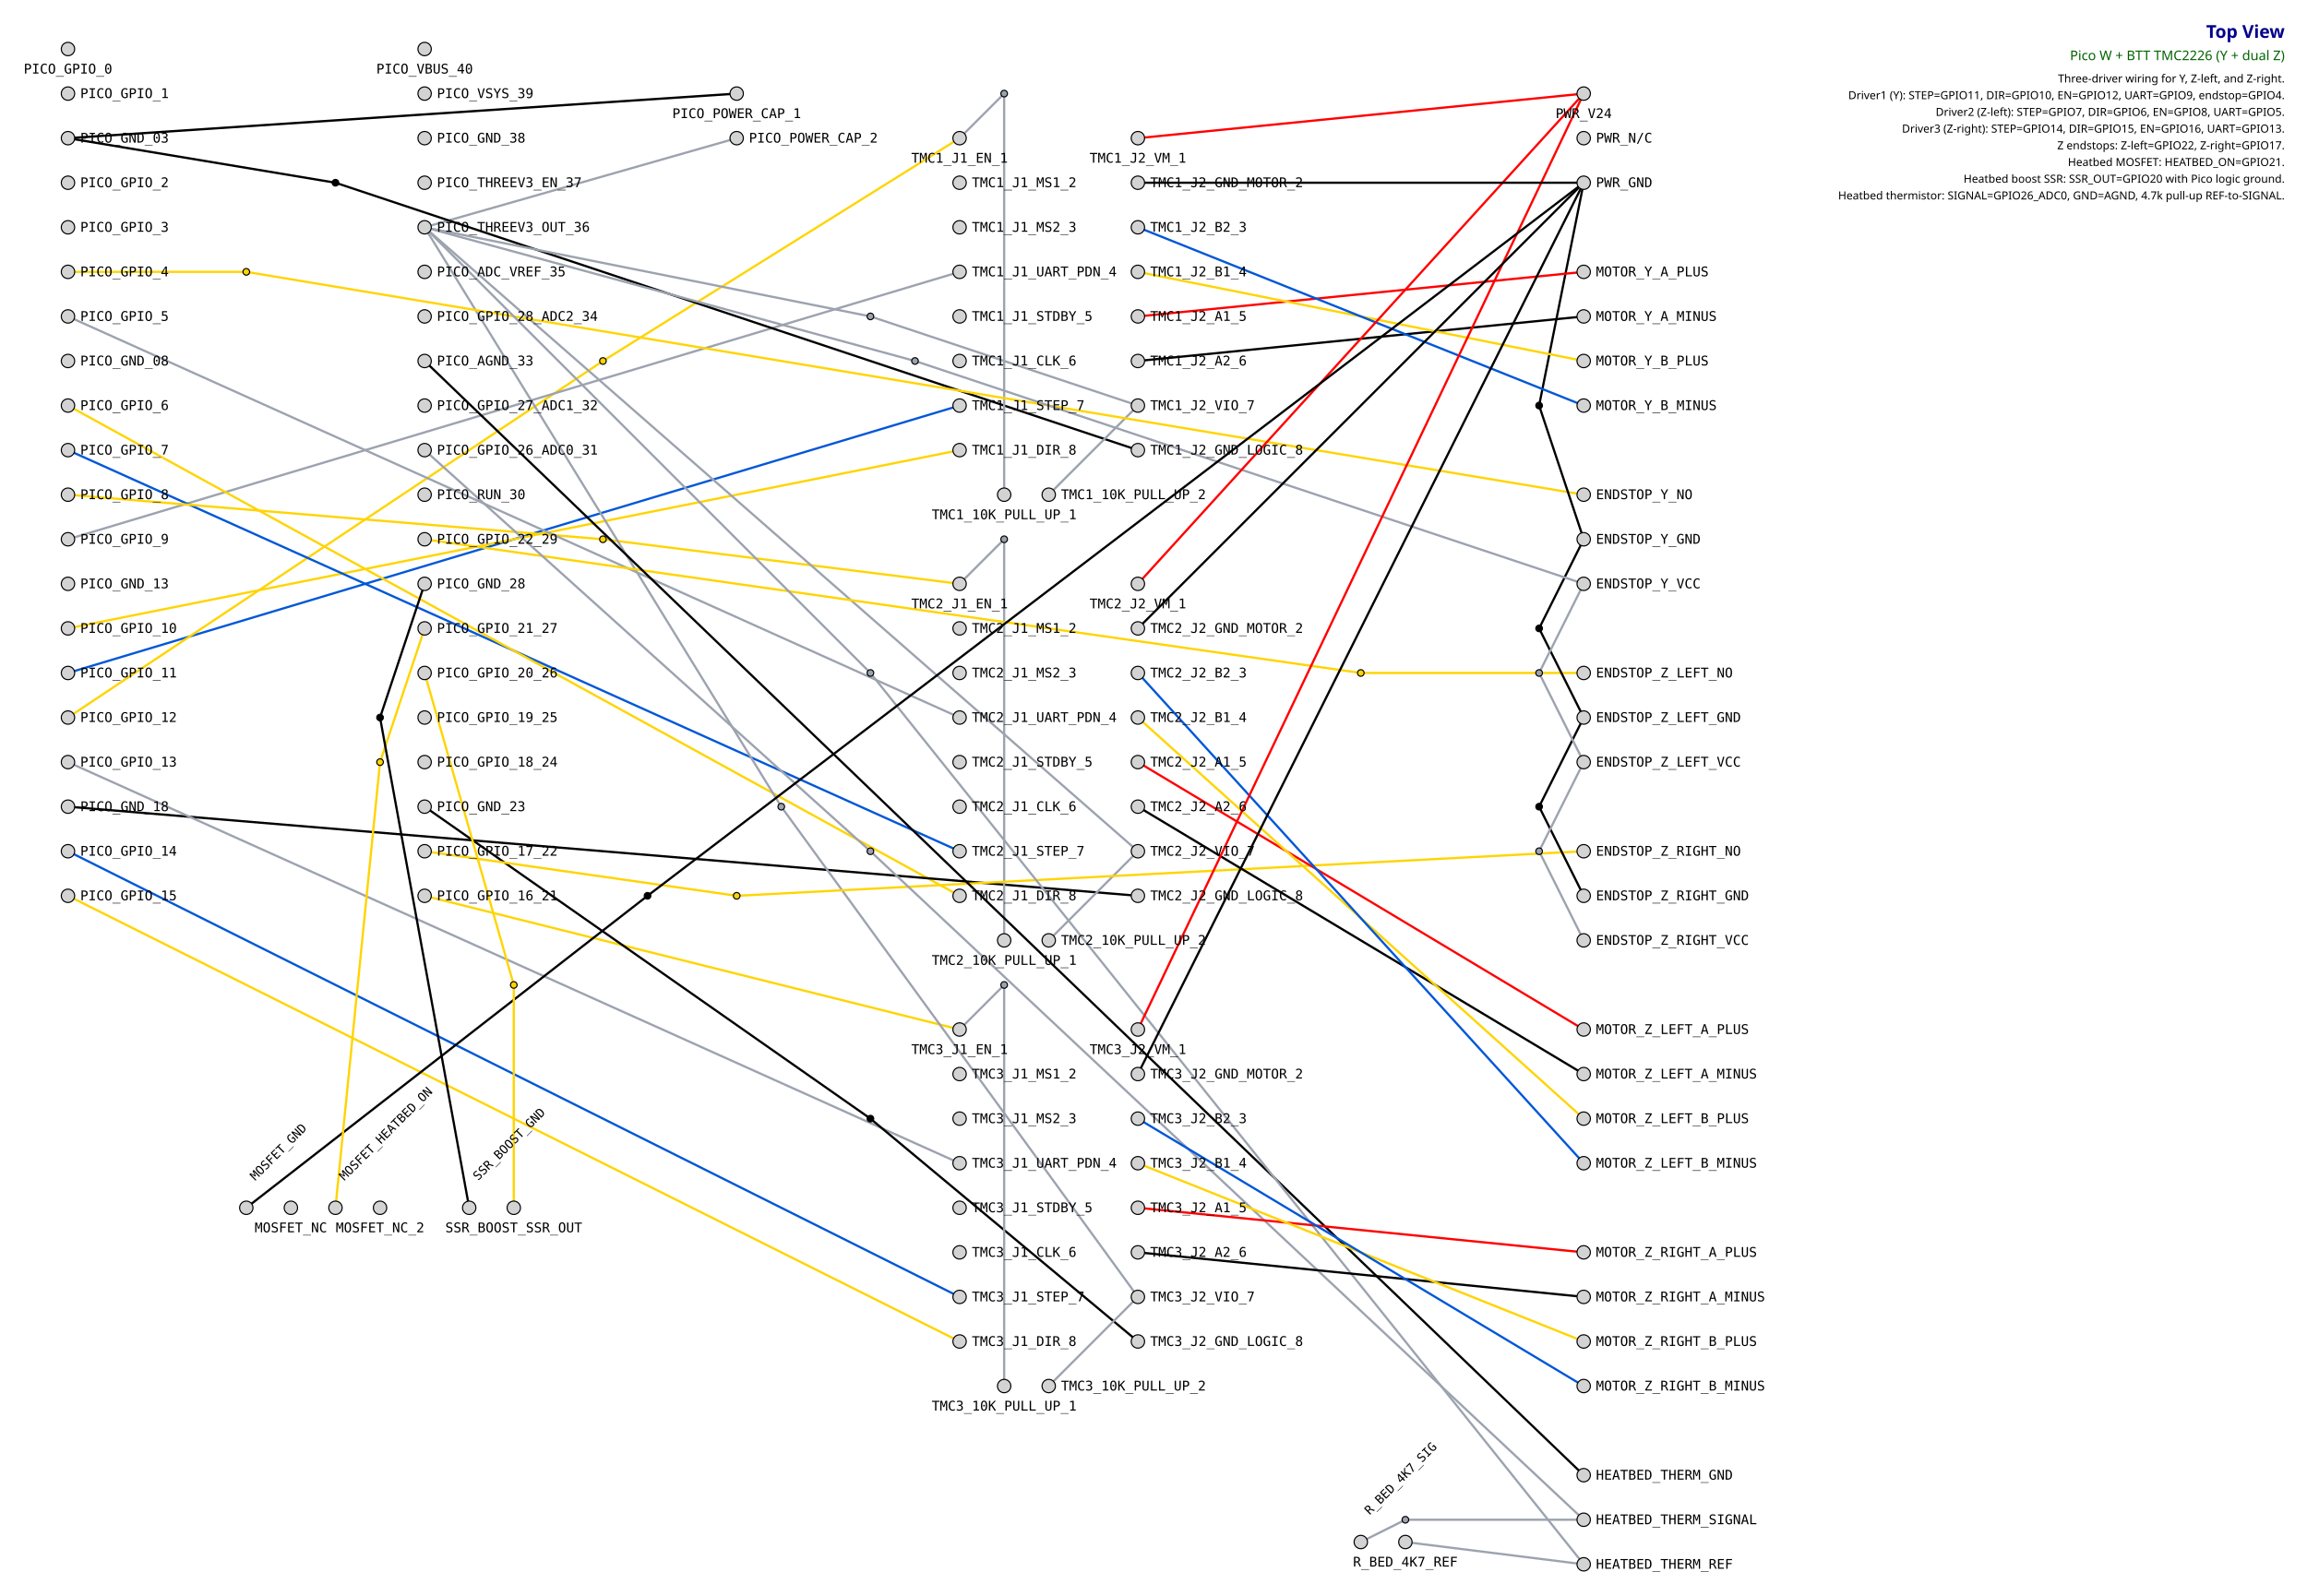
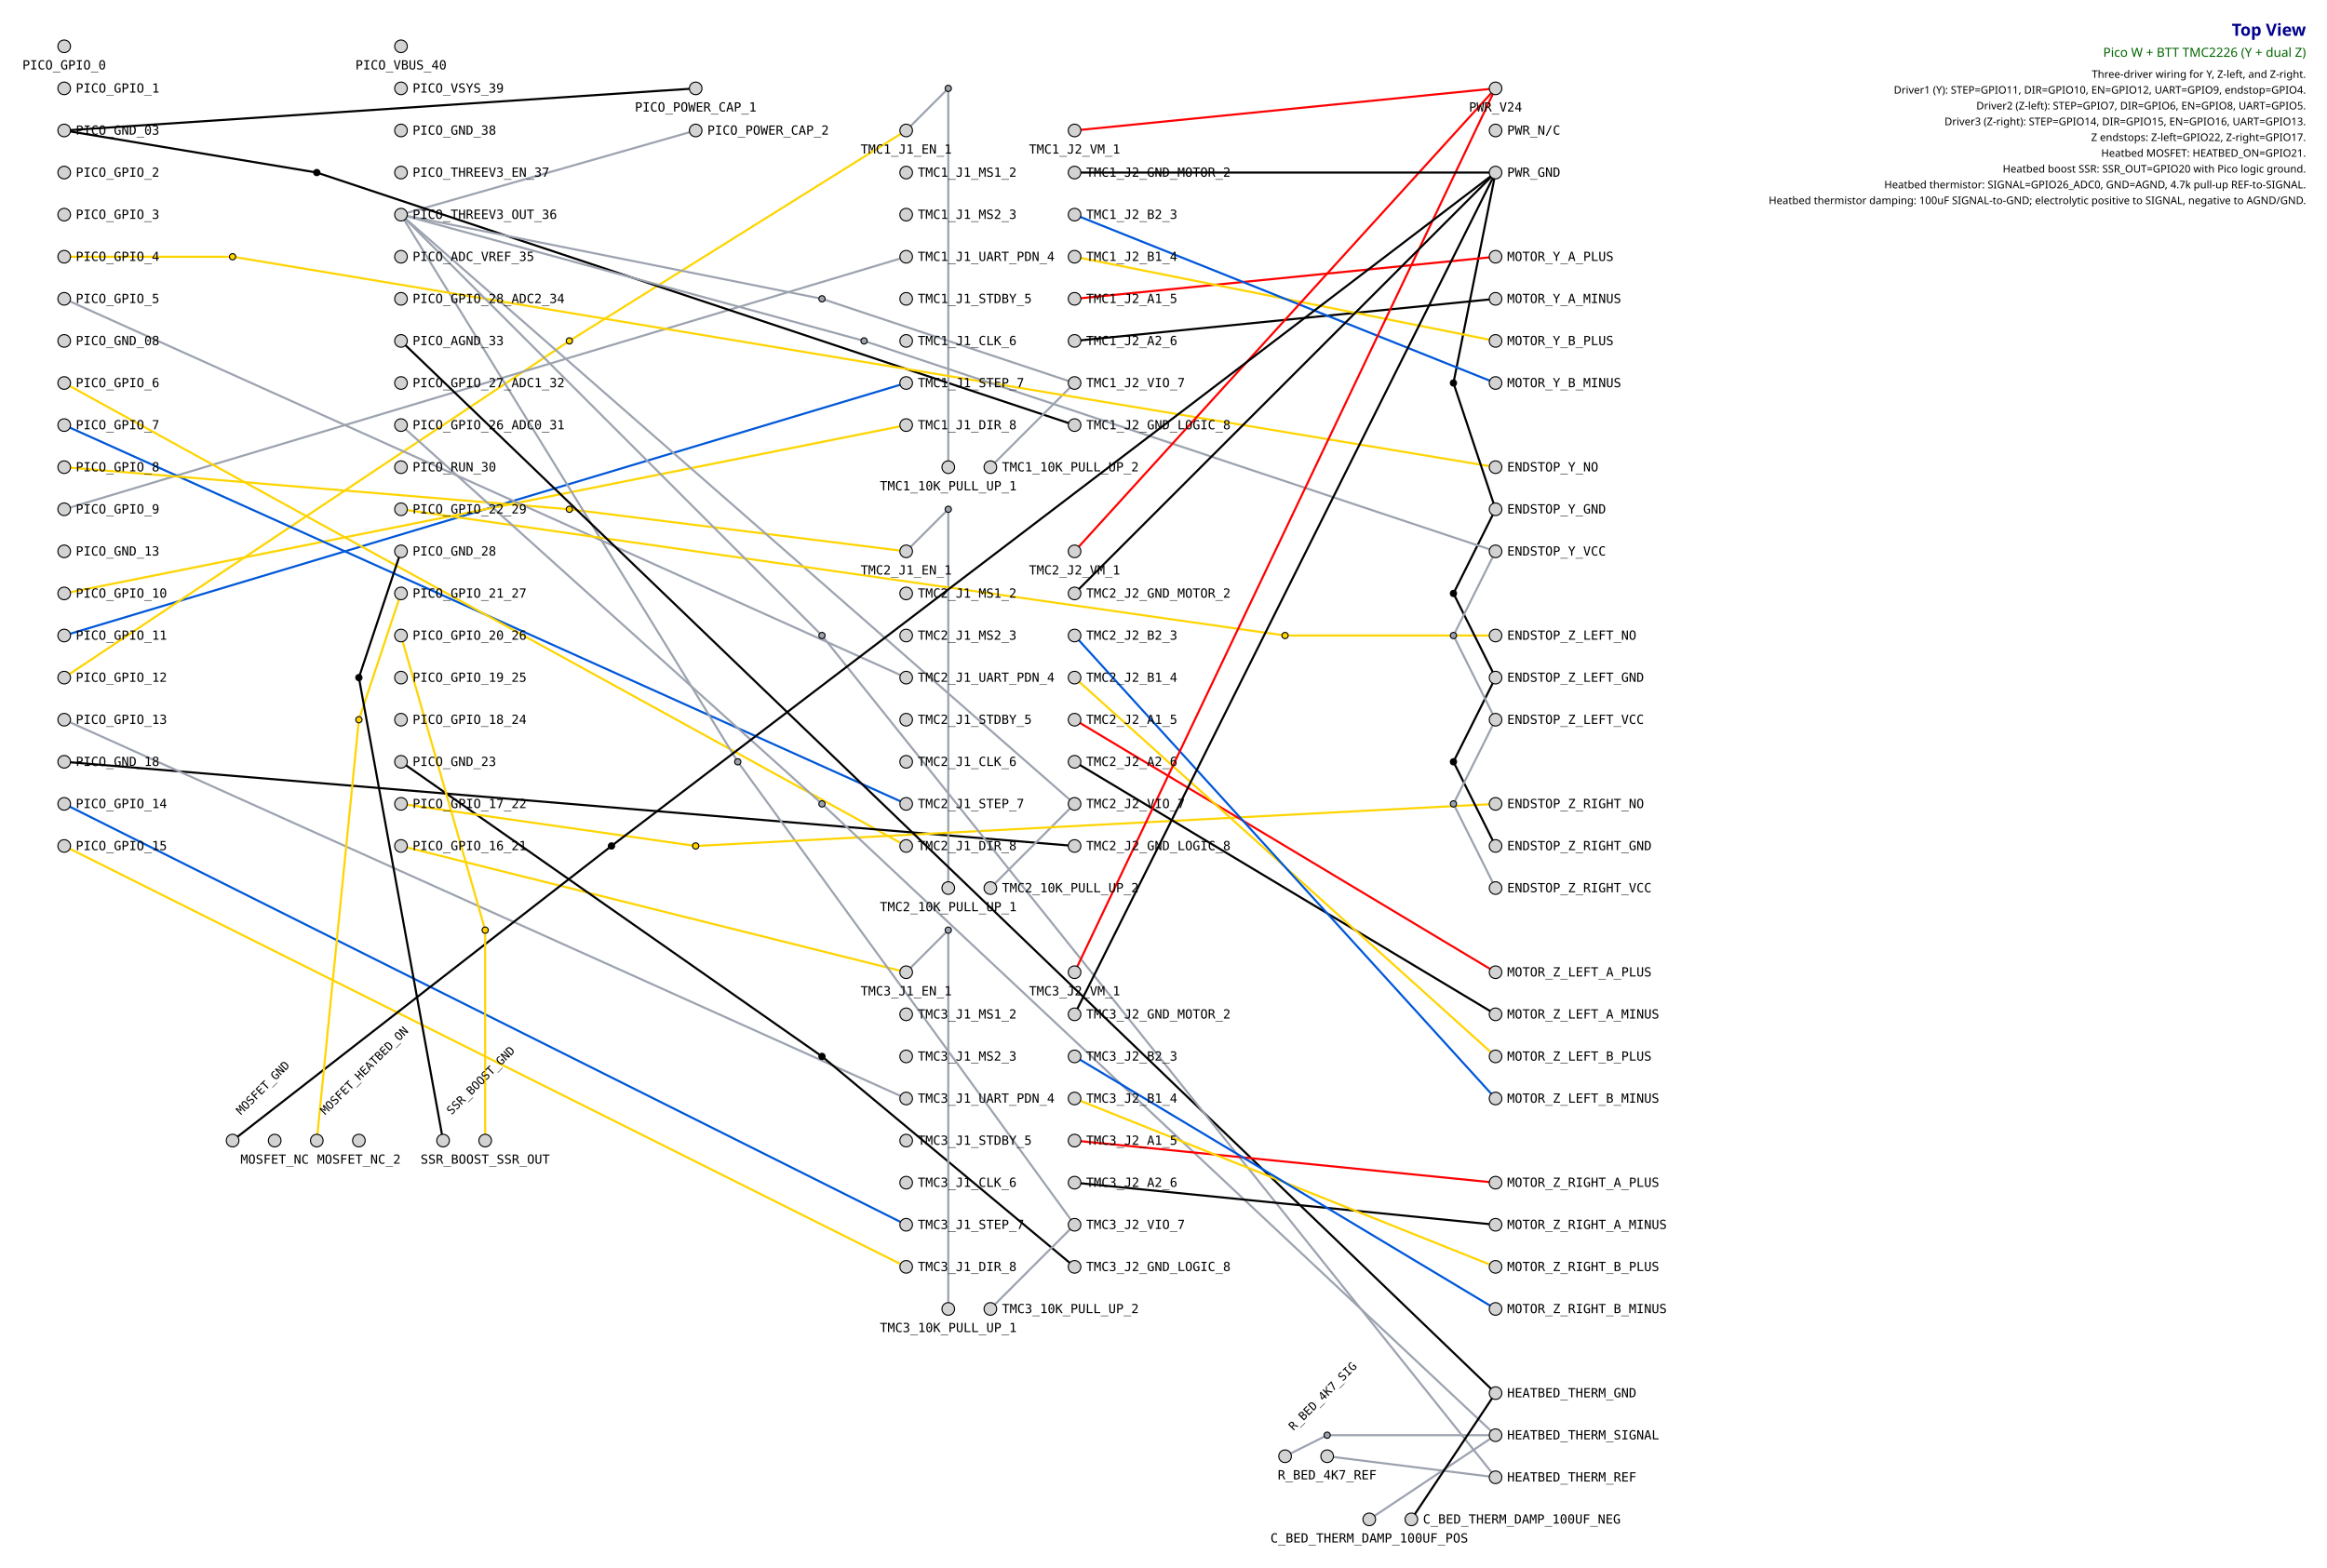
- <svg xmlns="http://www.w3.org/2000/svg" viewBox="-1 -4 2070 1432" width="100%" height="100%">
+ <svg xmlns="http://www.w3.org/2000/svg" viewBox="-1 -4 2211 1490" width="100%" height="100%">
  <line x1="60" y1="120" x2="660" y2="80" stroke="#000000" stroke-width="2" />
  <line x1="660" y1="120" x2="380" y2="200" stroke="#9ca3af" stroke-width="2" />
  <line x1="60" y1="600" x2="860" y2="360" stroke="#0057d8" stroke-width="2" />
  <line x1="60" y1="560" x2="860" y2="400" stroke="#ffd400" stroke-width="2" />
  <line x1="60" y1="640" x2="540" y2="320" stroke="#ffd400" stroke-width="2" />
  <line x1="540" y1="320" x2="860" y2="120" stroke="#ffd400" stroke-width="2" />
  <circle cx="540" cy="320" r="3" fill="#ffd400" stroke="black" stroke-width="1" />
  <line x1="60" y1="480" x2="860" y2="240" stroke="#9ca3af" stroke-width="2" />
  <line x1="60" y1="120" x2="300" y2="160" stroke="#000000" stroke-width="2" />
  <line x1="300" y1="160" x2="1020" y2="400" stroke="#000000" stroke-width="2" />
  <circle cx="300" cy="160" r="3" fill="#000000" stroke="black" stroke-width="1" />
  <line x1="380" y1="200" x2="780" y2="280" stroke="#9ca3af" stroke-width="2" />
  <line x1="780" y1="280" x2="1020" y2="360" stroke="#9ca3af" stroke-width="2" />
  <circle cx="780" cy="280" r="3" fill="#9ca3af" stroke="black" stroke-width="1" />
  <line x1="1020" y1="360" x2="940" y2="440" stroke="#9ca3af" stroke-width="2" />
  <line x1="900" y1="440" x2="900" y2="80" stroke="#9ca3af" stroke-width="2" />
  <line x1="900" y1="80" x2="860" y2="120" stroke="#9ca3af" stroke-width="2" />
  <circle cx="900" cy="80" r="3" fill="#9ca3af" stroke="black" stroke-width="1" />
  <line x1="60" y1="400" x2="860" y2="760" stroke="#0057d8" stroke-width="2" />
  <line x1="60" y1="360" x2="860" y2="800" stroke="#ffd400" stroke-width="2" />
  <line x1="60" y1="440" x2="540" y2="480" stroke="#ffd400" stroke-width="2" />
  <line x1="540" y1="480" x2="860" y2="520" stroke="#ffd400" stroke-width="2" />
  <circle cx="540" cy="480" r="3" fill="#ffd400" stroke="black" stroke-width="1" />
  <line x1="60" y1="280" x2="860" y2="640" stroke="#9ca3af" stroke-width="2" />
  <line x1="60" y1="720" x2="1020" y2="800" stroke="#000000" stroke-width="2" />
  <line x1="380" y1="200" x2="1020" y2="760" stroke="#9ca3af" stroke-width="2" />
  <line x1="1020" y1="760" x2="940" y2="840" stroke="#9ca3af" stroke-width="2" />
  <line x1="900" y1="840" x2="900" y2="480" stroke="#9ca3af" stroke-width="2" />
  <line x1="900" y1="480" x2="860" y2="520" stroke="#9ca3af" stroke-width="2" />
  <circle cx="900" cy="480" r="3" fill="#9ca3af" stroke="black" stroke-width="1" />
  <line x1="60" y1="760" x2="860" y2="1160" stroke="#0057d8" stroke-width="2" />
  <line x1="60" y1="800" x2="860" y2="1200" stroke="#ffd400" stroke-width="2" />
  <line x1="380" y1="800" x2="860" y2="920" stroke="#ffd400" stroke-width="2" />
  <line x1="60" y1="680" x2="860" y2="1040" stroke="#9ca3af" stroke-width="2" />
  <line x1="380" y1="720" x2="780" y2="1000" stroke="#000000" stroke-width="2" />
  <line x1="780" y1="1000" x2="1020" y2="1200" stroke="#000000" stroke-width="2" />
  <circle cx="780" cy="1000" r="3" fill="#000000" stroke="black" stroke-width="1" />
  <line x1="380" y1="200" x2="700" y2="720" stroke="#9ca3af" stroke-width="2" />
  <line x1="700" y1="720" x2="1020" y2="1160" stroke="#9ca3af" stroke-width="2" />
  <circle cx="700" cy="720" r="3" fill="#9ca3af" stroke="black" stroke-width="1" />
  <line x1="1020" y1="1160" x2="940" y2="1240" stroke="#9ca3af" stroke-width="2" />
  <line x1="900" y1="1240" x2="900" y2="880" stroke="#9ca3af" stroke-width="2" />
  <line x1="900" y1="880" x2="860" y2="920" stroke="#9ca3af" stroke-width="2" />
  <circle cx="900" cy="880" r="3" fill="#9ca3af" stroke="black" stroke-width="1" />
  <line x1="60" y1="240" x2="220" y2="240" stroke="#ffd400" stroke-width="2" />
  <line x1="220" y1="240" x2="1420" y2="440" stroke="#ffd400" stroke-width="2" />
  <circle cx="220" cy="240" r="3" fill="#ffd400" stroke="black" stroke-width="1" />
  <line x1="380" y1="480" x2="1220" y2="600" stroke="#ffd400" stroke-width="2" />
  <line x1="1220" y1="600" x2="1420" y2="600" stroke="#ffd400" stroke-width="2" />
  <circle cx="1220" cy="600" r="3" fill="#ffd400" stroke="black" stroke-width="1" />
  <line x1="380" y1="760" x2="660" y2="800" stroke="#ffd400" stroke-width="2" />
  <line x1="660" y1="800" x2="1420" y2="760" stroke="#ffd400" stroke-width="2" />
  <circle cx="660" cy="800" r="3" fill="#ffd400" stroke="black" stroke-width="1" />
  <line x1="1420" y1="160" x2="1380" y2="360" stroke="#000000" stroke-width="2" />
  <line x1="1380" y1="360" x2="1420" y2="480" stroke="#000000" stroke-width="2" />
  <circle cx="1380" cy="360" r="3" fill="#000000" stroke="black" stroke-width="1" />
  <line x1="1420" y1="480" x2="1380" y2="560" stroke="#000000" stroke-width="2" />
  <line x1="1380" y1="560" x2="1420" y2="640" stroke="#000000" stroke-width="2" />
  <circle cx="1380" cy="560" r="3" fill="#000000" stroke="black" stroke-width="1" />
  <line x1="1420" y1="640" x2="1380" y2="720" stroke="#000000" stroke-width="2" />
  <line x1="1380" y1="720" x2="1420" y2="800" stroke="#000000" stroke-width="2" />
  <circle cx="1380" cy="720" r="3" fill="#000000" stroke="black" stroke-width="1" />
  <line x1="1420" y1="520" x2="820" y2="320" stroke="#9ca3af" stroke-width="2" />
  <line x1="820" y1="320" x2="380" y2="200" stroke="#9ca3af" stroke-width="2" />
  <circle cx="820" cy="320" r="3" fill="#9ca3af" stroke="black" stroke-width="1" />
  <line x1="1420" y1="680" x2="1380" y2="600" stroke="#9ca3af" stroke-width="2" />
  <line x1="1380" y1="600" x2="1420" y2="520" stroke="#9ca3af" stroke-width="2" />
  <circle cx="1380" cy="600" r="3" fill="#9ca3af" stroke="black" stroke-width="1" />
  <line x1="1420" y1="840" x2="1380" y2="760" stroke="#9ca3af" stroke-width="2" />
  <line x1="1380" y1="760" x2="1420" y2="680" stroke="#9ca3af" stroke-width="2" />
  <circle cx="1380" cy="760" r="3" fill="#9ca3af" stroke="black" stroke-width="1" />
  <line x1="380" y1="320" x2="1420" y2="1320" stroke="#000000" stroke-width="2" />
  <line x1="380" y1="400" x2="780" y2="760" stroke="#9ca3af" stroke-width="2" />
  <line x1="780" y1="760" x2="1420" y2="1360" stroke="#9ca3af" stroke-width="2" />
  <circle cx="780" cy="760" r="3" fill="#9ca3af" stroke="black" stroke-width="1" />
  <line x1="380" y1="200" x2="780" y2="600" stroke="#9ca3af" stroke-width="2" />
  <line x1="780" y1="600" x2="1420" y2="1400" stroke="#9ca3af" stroke-width="2" />
  <circle cx="780" cy="600" r="3" fill="#9ca3af" stroke="black" stroke-width="1" />
  <line x1="1420" y1="1400" x2="1260" y2="1380" stroke="#9ca3af" stroke-width="2" />
  <line x1="1220" y1="1380" x2="1260" y2="1360" stroke="#9ca3af" stroke-width="2" />
  <line x1="1260" y1="1360" x2="1420" y2="1360" stroke="#9ca3af" stroke-width="2" />
  <circle cx="1260" cy="1360" r="3" fill="#9ca3af" stroke="black" stroke-width="1" />
+   <line x1="1300" y1="1440" x2="1420" y2="1360" stroke="#9ca3af" stroke-width="2" />
+   <line x1="1340" y1="1440" x2="1420" y2="1320" stroke="#000000" stroke-width="2" />
  <line x1="1420" y1="240" x2="1020" y2="280" stroke="#ff0000" stroke-width="2" />
  <line x1="1420" y1="280" x2="1020" y2="320" stroke="#000000" stroke-width="2" />
  <line x1="1420" y1="320" x2="1020" y2="240" stroke="#ffd400" stroke-width="2" />
  <line x1="1420" y1="360" x2="1020" y2="200" stroke="#0057d8" stroke-width="2" />
  <line x1="1420" y1="920" x2="1020" y2="680" stroke="#ff0000" stroke-width="2" />
  <line x1="1420" y1="960" x2="1020" y2="720" stroke="#000000" stroke-width="2" />
  <line x1="1420" y1="1000" x2="1020" y2="640" stroke="#ffd400" stroke-width="2" />
  <line x1="1420" y1="1040" x2="1020" y2="600" stroke="#0057d8" stroke-width="2" />
  <line x1="1420" y1="1120" x2="1020" y2="1080" stroke="#ff0000" stroke-width="2" />
  <line x1="1420" y1="1160" x2="1020" y2="1120" stroke="#000000" stroke-width="2" />
  <line x1="1420" y1="1200" x2="1020" y2="1040" stroke="#ffd400" stroke-width="2" />
  <line x1="1420" y1="1240" x2="1020" y2="1000" stroke="#0057d8" stroke-width="2" />
  <line x1="1420" y1="80" x2="1020" y2="120" stroke="#ff0000" stroke-width="2" />
  <line x1="1420" y1="80" x2="1020" y2="520" stroke="#ff0000" stroke-width="2" />
  <line x1="1420" y1="80" x2="1020" y2="920" stroke="#ff0000" stroke-width="2" />
  <line x1="1420" y1="160" x2="1020" y2="160" stroke="#000000" stroke-width="2" />
  <line x1="1420" y1="160" x2="1020" y2="560" stroke="#000000" stroke-width="2" />
  <line x1="1420" y1="160" x2="1020" y2="960" stroke="#000000" stroke-width="2" />
  <line x1="1420" y1="160" x2="580" y2="800" stroke="#000000" stroke-width="2" />
  <line x1="580" y1="800" x2="220" y2="1080" stroke="#000000" stroke-width="2" />
  <circle cx="580" cy="800" r="3" fill="#000000" stroke="black" stroke-width="1" />
  <line x1="380" y1="560" x2="340" y2="680" stroke="#ffd400" stroke-width="2" />
  <line x1="340" y1="680" x2="300" y2="1080" stroke="#ffd400" stroke-width="2" />
  <circle cx="340" cy="680" r="3" fill="#ffd400" stroke="black" stroke-width="1" />
  <line x1="380" y1="520" x2="340" y2="640" stroke="#000000" stroke-width="2" />
  <line x1="340" y1="640" x2="420" y2="1080" stroke="#000000" stroke-width="2" />
  <circle cx="340" cy="640" r="3" fill="#000000" stroke="black" stroke-width="1" />
  <line x1="380" y1="600" x2="460" y2="880" stroke="#ffd400" stroke-width="2" />
  <line x1="460" y1="880" x2="460" y2="1080" stroke="#ffd400" stroke-width="2" />
  <circle cx="460" cy="880" r="3" fill="#ffd400" stroke="black" stroke-width="1" />
  <circle cx="60" cy="40" r="6" fill="lightgray" stroke="black" />
  <text x="60" y="62" font-size="12px" font-family="monospace" text-anchor="middle">PICO_GPIO_0</text>
  <circle cx="60" cy="80" r="6" fill="lightgray" stroke="black" />
  <text x="71" y="84" font-size="12px" font-family="monospace" text-anchor="start">PICO_GPIO_1</text>
  <circle cx="60" cy="120" r="6" fill="lightgray" stroke="black" />
  <text x="71" y="124" font-size="12px" font-family="monospace" text-anchor="start">PICO_GND_03</text>
  <circle cx="60" cy="160" r="6" fill="lightgray" stroke="black" />
  <text x="71" y="164" font-size="12px" font-family="monospace" text-anchor="start">PICO_GPIO_2</text>
  <circle cx="60" cy="200" r="6" fill="lightgray" stroke="black" />
  <text x="71" y="204" font-size="12px" font-family="monospace" text-anchor="start">PICO_GPIO_3</text>
  <circle cx="60" cy="240" r="6" fill="lightgray" stroke="black" />
  <text x="71" y="244" font-size="12px" font-family="monospace" text-anchor="start">PICO_GPIO_4</text>
  <circle cx="60" cy="280" r="6" fill="lightgray" stroke="black" />
  <text x="71" y="284" font-size="12px" font-family="monospace" text-anchor="start">PICO_GPIO_5</text>
  <circle cx="60" cy="320" r="6" fill="lightgray" stroke="black" />
  <text x="71" y="324" font-size="12px" font-family="monospace" text-anchor="start">PICO_GND_08</text>
  <circle cx="60" cy="360" r="6" fill="lightgray" stroke="black" />
  <text x="71" y="364" font-size="12px" font-family="monospace" text-anchor="start">PICO_GPIO_6</text>
  <circle cx="60" cy="400" r="6" fill="lightgray" stroke="black" />
  <text x="71" y="404" font-size="12px" font-family="monospace" text-anchor="start">PICO_GPIO_7</text>
  <circle cx="60" cy="440" r="6" fill="lightgray" stroke="black" />
  <text x="71" y="444" font-size="12px" font-family="monospace" text-anchor="start">PICO_GPIO_8</text>
  <circle cx="60" cy="480" r="6" fill="lightgray" stroke="black" />
  <text x="71" y="484" font-size="12px" font-family="monospace" text-anchor="start">PICO_GPIO_9</text>
  <circle cx="60" cy="520" r="6" fill="lightgray" stroke="black" />
  <text x="71" y="524" font-size="12px" font-family="monospace" text-anchor="start">PICO_GND_13</text>
  <circle cx="60" cy="560" r="6" fill="lightgray" stroke="black" />
  <text x="71" y="564" font-size="12px" font-family="monospace" text-anchor="start">PICO_GPIO_10</text>
  <circle cx="60" cy="600" r="6" fill="lightgray" stroke="black" />
  <text x="71" y="604" font-size="12px" font-family="monospace" text-anchor="start">PICO_GPIO_11</text>
  <circle cx="60" cy="640" r="6" fill="lightgray" stroke="black" />
  <text x="71" y="644" font-size="12px" font-family="monospace" text-anchor="start">PICO_GPIO_12</text>
  <circle cx="60" cy="680" r="6" fill="lightgray" stroke="black" />
  <text x="71" y="684" font-size="12px" font-family="monospace" text-anchor="start">PICO_GPIO_13</text>
  <circle cx="60" cy="720" r="6" fill="lightgray" stroke="black" />
  <text x="71" y="724" font-size="12px" font-family="monospace" text-anchor="start">PICO_GND_18</text>
  <circle cx="60" cy="760" r="6" fill="lightgray" stroke="black" />
  <text x="71" y="764" font-size="12px" font-family="monospace" text-anchor="start">PICO_GPIO_14</text>
  <circle cx="60" cy="800" r="6" fill="lightgray" stroke="black" />
  <text x="71" y="804" font-size="12px" font-family="monospace" text-anchor="start">PICO_GPIO_15</text>
  <circle cx="380" cy="40" r="6" fill="lightgray" stroke="black" />
  <text x="380" y="62" font-size="12px" font-family="monospace" text-anchor="middle">PICO_VBUS_40</text>
  <circle cx="380" cy="80" r="6" fill="lightgray" stroke="black" />
  <text x="391" y="84" font-size="12px" font-family="monospace" text-anchor="start">PICO_VSYS_39</text>
  <circle cx="380" cy="120" r="6" fill="lightgray" stroke="black" />
  <text x="391" y="124" font-size="12px" font-family="monospace" text-anchor="start">PICO_GND_38</text>
  <circle cx="380" cy="160" r="6" fill="lightgray" stroke="black" />
  <text x="391" y="164" font-size="12px" font-family="monospace" text-anchor="start">PICO_THREEV3_EN_37</text>
  <circle cx="380" cy="200" r="6" fill="lightgray" stroke="black" />
  <text x="391" y="204" font-size="12px" font-family="monospace" text-anchor="start">PICO_THREEV3_OUT_36</text>
  <circle cx="380" cy="240" r="6" fill="lightgray" stroke="black" />
  <text x="391" y="244" font-size="12px" font-family="monospace" text-anchor="start">PICO_ADC_VREF_35</text>
  <circle cx="380" cy="280" r="6" fill="lightgray" stroke="black" />
  <text x="391" y="284" font-size="12px" font-family="monospace" text-anchor="start">PICO_GPIO_28_ADC2_34</text>
  <circle cx="380" cy="320" r="6" fill="lightgray" stroke="black" />
  <text x="391" y="324" font-size="12px" font-family="monospace" text-anchor="start">PICO_AGND_33</text>
  <circle cx="380" cy="360" r="6" fill="lightgray" stroke="black" />
  <text x="391" y="364" font-size="12px" font-family="monospace" text-anchor="start">PICO_GPIO_27_ADC1_32</text>
  <circle cx="380" cy="400" r="6" fill="lightgray" stroke="black" />
  <text x="391" y="404" font-size="12px" font-family="monospace" text-anchor="start">PICO_GPIO_26_ADC0_31</text>
  <circle cx="380" cy="440" r="6" fill="lightgray" stroke="black" />
  <text x="391" y="444" font-size="12px" font-family="monospace" text-anchor="start">PICO_RUN_30</text>
  <circle cx="380" cy="480" r="6" fill="lightgray" stroke="black" />
  <text x="391" y="484" font-size="12px" font-family="monospace" text-anchor="start">PICO_GPIO_22_29</text>
  <circle cx="380" cy="520" r="6" fill="lightgray" stroke="black" />
  <text x="391" y="524" font-size="12px" font-family="monospace" text-anchor="start">PICO_GND_28</text>
  <circle cx="380" cy="560" r="6" fill="lightgray" stroke="black" />
  <text x="391" y="564" font-size="12px" font-family="monospace" text-anchor="start">PICO_GPIO_21_27</text>
  <circle cx="380" cy="600" r="6" fill="lightgray" stroke="black" />
  <text x="391" y="604" font-size="12px" font-family="monospace" text-anchor="start">PICO_GPIO_20_26</text>
  <circle cx="380" cy="640" r="6" fill="lightgray" stroke="black" />
  <text x="391" y="644" font-size="12px" font-family="monospace" text-anchor="start">PICO_GPIO_19_25</text>
  <circle cx="380" cy="680" r="6" fill="lightgray" stroke="black" />
  <text x="391" y="684" font-size="12px" font-family="monospace" text-anchor="start">PICO_GPIO_18_24</text>
  <circle cx="380" cy="720" r="6" fill="lightgray" stroke="black" />
  <text x="391" y="724" font-size="12px" font-family="monospace" text-anchor="start">PICO_GND_23</text>
  <circle cx="380" cy="760" r="6" fill="lightgray" stroke="black" />
  <text x="391" y="764" font-size="12px" font-family="monospace" text-anchor="start">PICO_GPIO_17_22</text>
  <circle cx="380" cy="800" r="6" fill="lightgray" stroke="black" />
  <text x="391" y="804" font-size="12px" font-family="monospace" text-anchor="start">PICO_GPIO_16_21</text>
  <circle cx="860" cy="120" r="6" fill="lightgray" stroke="black" />
  <text x="860" y="142" font-size="12px" font-family="monospace" text-anchor="middle">TMC1_J1_EN_1</text>
  <circle cx="860" cy="160" r="6" fill="lightgray" stroke="black" />
  <text x="871" y="164" font-size="12px" font-family="monospace" text-anchor="start">TMC1_J1_MS1_2</text>
  <circle cx="860" cy="200" r="6" fill="lightgray" stroke="black" />
  <text x="871" y="204" font-size="12px" font-family="monospace" text-anchor="start">TMC1_J1_MS2_3</text>
  <circle cx="860" cy="240" r="6" fill="lightgray" stroke="black" />
  <text x="871" y="244" font-size="12px" font-family="monospace" text-anchor="start">TMC1_J1_UART_PDN_4</text>
  <circle cx="860" cy="280" r="6" fill="lightgray" stroke="black" />
  <text x="871" y="284" font-size="12px" font-family="monospace" text-anchor="start">TMC1_J1_STDBY_5</text>
  <circle cx="860" cy="320" r="6" fill="lightgray" stroke="black" />
  <text x="871" y="324" font-size="12px" font-family="monospace" text-anchor="start">TMC1_J1_CLK_6</text>
  <circle cx="860" cy="360" r="6" fill="lightgray" stroke="black" />
  <text x="871" y="364" font-size="12px" font-family="monospace" text-anchor="start">TMC1_J1_STEP_7</text>
  <circle cx="860" cy="400" r="6" fill="lightgray" stroke="black" />
  <text x="871" y="404" font-size="12px" font-family="monospace" text-anchor="start">TMC1_J1_DIR_8</text>
  <circle cx="1020" cy="120" r="6" fill="lightgray" stroke="black" />
  <text x="1020" y="142" font-size="12px" font-family="monospace" text-anchor="middle">TMC1_J2_VM_1</text>
  <circle cx="1020" cy="160" r="6" fill="lightgray" stroke="black" />
  <text x="1031" y="164" font-size="12px" font-family="monospace" text-anchor="start">TMC1_J2_GND_MOTOR_2</text>
  <circle cx="1020" cy="200" r="6" fill="lightgray" stroke="black" />
  <text x="1031" y="204" font-size="12px" font-family="monospace" text-anchor="start">TMC1_J2_B2_3</text>
  <circle cx="1020" cy="240" r="6" fill="lightgray" stroke="black" />
  <text x="1031" y="244" font-size="12px" font-family="monospace" text-anchor="start">TMC1_J2_B1_4</text>
  <circle cx="1020" cy="280" r="6" fill="lightgray" stroke="black" />
  <text x="1031" y="284" font-size="12px" font-family="monospace" text-anchor="start">TMC1_J2_A1_5</text>
  <circle cx="1020" cy="320" r="6" fill="lightgray" stroke="black" />
  <text x="1031" y="324" font-size="12px" font-family="monospace" text-anchor="start">TMC1_J2_A2_6</text>
  <circle cx="1020" cy="360" r="6" fill="lightgray" stroke="black" />
  <text x="1031" y="364" font-size="12px" font-family="monospace" text-anchor="start">TMC1_J2_VIO_7</text>
  <circle cx="1020" cy="400" r="6" fill="lightgray" stroke="black" />
  <text x="1031" y="404" font-size="12px" font-family="monospace" text-anchor="start">TMC1_J2_GND_LOGIC_8</text>
  <circle cx="860" cy="520" r="6" fill="lightgray" stroke="black" />
  <text x="860" y="542" font-size="12px" font-family="monospace" text-anchor="middle">TMC2_J1_EN_1</text>
  <circle cx="860" cy="560" r="6" fill="lightgray" stroke="black" />
  <text x="871" y="564" font-size="12px" font-family="monospace" text-anchor="start">TMC2_J1_MS1_2</text>
  <circle cx="860" cy="600" r="6" fill="lightgray" stroke="black" />
  <text x="871" y="604" font-size="12px" font-family="monospace" text-anchor="start">TMC2_J1_MS2_3</text>
  <circle cx="860" cy="640" r="6" fill="lightgray" stroke="black" />
  <text x="871" y="644" font-size="12px" font-family="monospace" text-anchor="start">TMC2_J1_UART_PDN_4</text>
  <circle cx="860" cy="680" r="6" fill="lightgray" stroke="black" />
  <text x="871" y="684" font-size="12px" font-family="monospace" text-anchor="start">TMC2_J1_STDBY_5</text>
  <circle cx="860" cy="720" r="6" fill="lightgray" stroke="black" />
  <text x="871" y="724" font-size="12px" font-family="monospace" text-anchor="start">TMC2_J1_CLK_6</text>
  <circle cx="860" cy="760" r="6" fill="lightgray" stroke="black" />
  <text x="871" y="764" font-size="12px" font-family="monospace" text-anchor="start">TMC2_J1_STEP_7</text>
  <circle cx="860" cy="800" r="6" fill="lightgray" stroke="black" />
  <text x="871" y="804" font-size="12px" font-family="monospace" text-anchor="start">TMC2_J1_DIR_8</text>
  <circle cx="1020" cy="520" r="6" fill="lightgray" stroke="black" />
  <text x="1020" y="542" font-size="12px" font-family="monospace" text-anchor="middle">TMC2_J2_VM_1</text>
  <circle cx="1020" cy="560" r="6" fill="lightgray" stroke="black" />
  <text x="1031" y="564" font-size="12px" font-family="monospace" text-anchor="start">TMC2_J2_GND_MOTOR_2</text>
  <circle cx="1020" cy="600" r="6" fill="lightgray" stroke="black" />
  <text x="1031" y="604" font-size="12px" font-family="monospace" text-anchor="start">TMC2_J2_B2_3</text>
  <circle cx="1020" cy="640" r="6" fill="lightgray" stroke="black" />
  <text x="1031" y="644" font-size="12px" font-family="monospace" text-anchor="start">TMC2_J2_B1_4</text>
  <circle cx="1020" cy="680" r="6" fill="lightgray" stroke="black" />
  <text x="1031" y="684" font-size="12px" font-family="monospace" text-anchor="start">TMC2_J2_A1_5</text>
  <circle cx="1020" cy="720" r="6" fill="lightgray" stroke="black" />
  <text x="1031" y="724" font-size="12px" font-family="monospace" text-anchor="start">TMC2_J2_A2_6</text>
  <circle cx="1020" cy="760" r="6" fill="lightgray" stroke="black" />
  <text x="1031" y="764" font-size="12px" font-family="monospace" text-anchor="start">TMC2_J2_VIO_7</text>
  <circle cx="1020" cy="800" r="6" fill="lightgray" stroke="black" />
  <text x="1031" y="804" font-size="12px" font-family="monospace" text-anchor="start">TMC2_J2_GND_LOGIC_8</text>
  <circle cx="860" cy="920" r="6" fill="lightgray" stroke="black" />
  <text x="860" y="942" font-size="12px" font-family="monospace" text-anchor="middle">TMC3_J1_EN_1</text>
  <circle cx="860" cy="960" r="6" fill="lightgray" stroke="black" />
  <text x="871" y="964" font-size="12px" font-family="monospace" text-anchor="start">TMC3_J1_MS1_2</text>
  <circle cx="860" cy="1000" r="6" fill="lightgray" stroke="black" />
  <text x="871" y="1004" font-size="12px" font-family="monospace" text-anchor="start">TMC3_J1_MS2_3</text>
  <circle cx="860" cy="1040" r="6" fill="lightgray" stroke="black" />
  <text x="871" y="1044" font-size="12px" font-family="monospace" text-anchor="start">TMC3_J1_UART_PDN_4</text>
  <circle cx="860" cy="1080" r="6" fill="lightgray" stroke="black" />
  <text x="871" y="1084" font-size="12px" font-family="monospace" text-anchor="start">TMC3_J1_STDBY_5</text>
  <circle cx="860" cy="1120" r="6" fill="lightgray" stroke="black" />
  <text x="871" y="1124" font-size="12px" font-family="monospace" text-anchor="start">TMC3_J1_CLK_6</text>
  <circle cx="860" cy="1160" r="6" fill="lightgray" stroke="black" />
  <text x="871" y="1164" font-size="12px" font-family="monospace" text-anchor="start">TMC3_J1_STEP_7</text>
  <circle cx="860" cy="1200" r="6" fill="lightgray" stroke="black" />
  <text x="871" y="1204" font-size="12px" font-family="monospace" text-anchor="start">TMC3_J1_DIR_8</text>
  <circle cx="1020" cy="920" r="6" fill="lightgray" stroke="black" />
  <text x="1020" y="942" font-size="12px" font-family="monospace" text-anchor="middle">TMC3_J2_VM_1</text>
  <circle cx="1020" cy="960" r="6" fill="lightgray" stroke="black" />
  <text x="1031" y="964" font-size="12px" font-family="monospace" text-anchor="start">TMC3_J2_GND_MOTOR_2</text>
  <circle cx="1020" cy="1000" r="6" fill="lightgray" stroke="black" />
  <text x="1031" y="1004" font-size="12px" font-family="monospace" text-anchor="start">TMC3_J2_B2_3</text>
  <circle cx="1020" cy="1040" r="6" fill="lightgray" stroke="black" />
  <text x="1031" y="1044" font-size="12px" font-family="monospace" text-anchor="start">TMC3_J2_B1_4</text>
  <circle cx="1020" cy="1080" r="6" fill="lightgray" stroke="black" />
  <text x="1031" y="1084" font-size="12px" font-family="monospace" text-anchor="start">TMC3_J2_A1_5</text>
  <circle cx="1020" cy="1120" r="6" fill="lightgray" stroke="black" />
  <text x="1031" y="1124" font-size="12px" font-family="monospace" text-anchor="start">TMC3_J2_A2_6</text>
  <circle cx="1020" cy="1160" r="6" fill="lightgray" stroke="black" />
  <text x="1031" y="1164" font-size="12px" font-family="monospace" text-anchor="start">TMC3_J2_VIO_7</text>
  <circle cx="1020" cy="1200" r="6" fill="lightgray" stroke="black" />
  <text x="1031" y="1204" font-size="12px" font-family="monospace" text-anchor="start">TMC3_J2_GND_LOGIC_8</text>
  <circle cx="900" cy="440" r="6" fill="lightgray" stroke="black" />
  <text x="900" y="462" font-size="12px" font-family="monospace" text-anchor="middle">TMC1_10K_PULL_UP_1</text>
  <circle cx="940" cy="440" r="6" fill="lightgray" stroke="black" />
  <text x="951" y="444" font-size="12px" font-family="monospace" text-anchor="start">TMC1_10K_PULL_UP_2</text>
  <circle cx="900" cy="840" r="6" fill="lightgray" stroke="black" />
  <text x="900" y="862" font-size="12px" font-family="monospace" text-anchor="middle">TMC2_10K_PULL_UP_1</text>
  <circle cx="940" cy="840" r="6" fill="lightgray" stroke="black" />
  <text x="951" y="844" font-size="12px" font-family="monospace" text-anchor="start">TMC2_10K_PULL_UP_2</text>
  <circle cx="900" cy="1240" r="6" fill="lightgray" stroke="black" />
  <text x="900" y="1262" font-size="12px" font-family="monospace" text-anchor="middle">TMC3_10K_PULL_UP_1</text>
  <circle cx="940" cy="1240" r="6" fill="lightgray" stroke="black" />
  <text x="951" y="1244" font-size="12px" font-family="monospace" text-anchor="start">TMC3_10K_PULL_UP_2</text>
  <circle cx="660" cy="80" r="6" fill="lightgray" stroke="black" />
  <text x="660" y="102" font-size="12px" font-family="monospace" text-anchor="middle">PICO_POWER_CAP_1</text>
  <circle cx="660" cy="120" r="6" fill="lightgray" stroke="black" />
  <text x="671" y="124" font-size="12px" font-family="monospace" text-anchor="start">PICO_POWER_CAP_2</text>
  <circle cx="1420" cy="1320" r="6" fill="lightgray" stroke="black" />
  <text x="1431" y="1324" font-size="12px" font-family="monospace" text-anchor="start">HEATBED_THERM_GND</text>
  <circle cx="1420" cy="1360" r="6" fill="lightgray" stroke="black" />
  <text x="1431" y="1364" font-size="12px" font-family="monospace" text-anchor="start">HEATBED_THERM_SIGNAL</text>
  <circle cx="1420" cy="1400" r="6" fill="lightgray" stroke="black" />
  <text x="1431" y="1404" font-size="12px" font-family="monospace" text-anchor="start">HEATBED_THERM_REF</text>
  <circle cx="1220" cy="1380" r="6" fill="lightgray" stroke="black" />
  <text x="1228" y="1356" font-size="11px" font-family="monospace" text-anchor="start" transform="rotate(-45,1228,1356)">R_BED_4K7_SIG</text>
  <circle cx="1260" cy="1380" r="6" fill="lightgray" stroke="black" />
  <text x="1260" y="1402" font-size="12px" font-family="monospace" text-anchor="middle">R_BED_4K7_REF</text>
+   <circle cx="1300" cy="1440" r="6" fill="lightgray" stroke="black" />
+   <text x="1300" y="1462" font-size="12px" font-family="monospace" text-anchor="middle">C_BED_THERM_DAMP_100UF_POS</text>
+   <circle cx="1340" cy="1440" r="6" fill="lightgray" stroke="black" />
+   <text x="1351" y="1444" font-size="12px" font-family="monospace" text-anchor="start">C_BED_THERM_DAMP_100UF_NEG</text>
  <circle cx="1420" cy="440" r="6" fill="lightgray" stroke="black" />
  <text x="1431" y="444" font-size="12px" font-family="monospace" text-anchor="start">ENDSTOP_Y_NO</text>
  <circle cx="1420" cy="480" r="6" fill="lightgray" stroke="black" />
  <text x="1431" y="484" font-size="12px" font-family="monospace" text-anchor="start">ENDSTOP_Y_GND</text>
  <circle cx="1420" cy="520" r="6" fill="lightgray" stroke="black" />
  <text x="1431" y="524" font-size="12px" font-family="monospace" text-anchor="start">ENDSTOP_Y_VCC</text>
  <circle cx="1420" cy="240" r="6" fill="lightgray" stroke="black" />
  <text x="1431" y="244" font-size="12px" font-family="monospace" text-anchor="start">MOTOR_Y_A_PLUS</text>
  <circle cx="1420" cy="280" r="6" fill="lightgray" stroke="black" />
  <text x="1431" y="284" font-size="12px" font-family="monospace" text-anchor="start">MOTOR_Y_A_MINUS</text>
  <circle cx="1420" cy="320" r="6" fill="lightgray" stroke="black" />
  <text x="1431" y="324" font-size="12px" font-family="monospace" text-anchor="start">MOTOR_Y_B_PLUS</text>
  <circle cx="1420" cy="360" r="6" fill="lightgray" stroke="black" />
  <text x="1431" y="364" font-size="12px" font-family="monospace" text-anchor="start">MOTOR_Y_B_MINUS</text>
  <circle cx="1420" cy="600" r="6" fill="lightgray" stroke="black" />
  <text x="1431" y="604" font-size="12px" font-family="monospace" text-anchor="start">ENDSTOP_Z_LEFT_NO</text>
  <circle cx="1420" cy="640" r="6" fill="lightgray" stroke="black" />
  <text x="1431" y="644" font-size="12px" font-family="monospace" text-anchor="start">ENDSTOP_Z_LEFT_GND</text>
  <circle cx="1420" cy="680" r="6" fill="lightgray" stroke="black" />
  <text x="1431" y="684" font-size="12px" font-family="monospace" text-anchor="start">ENDSTOP_Z_LEFT_VCC</text>
  <circle cx="1420" cy="760" r="6" fill="lightgray" stroke="black" />
  <text x="1431" y="764" font-size="12px" font-family="monospace" text-anchor="start">ENDSTOP_Z_RIGHT_NO</text>
  <circle cx="1420" cy="800" r="6" fill="lightgray" stroke="black" />
  <text x="1431" y="804" font-size="12px" font-family="monospace" text-anchor="start">ENDSTOP_Z_RIGHT_GND</text>
  <circle cx="1420" cy="840" r="6" fill="lightgray" stroke="black" />
  <text x="1431" y="844" font-size="12px" font-family="monospace" text-anchor="start">ENDSTOP_Z_RIGHT_VCC</text>
  <circle cx="1420" cy="920" r="6" fill="lightgray" stroke="black" />
  <text x="1431" y="924" font-size="12px" font-family="monospace" text-anchor="start">MOTOR_Z_LEFT_A_PLUS</text>
  <circle cx="1420" cy="960" r="6" fill="lightgray" stroke="black" />
  <text x="1431" y="964" font-size="12px" font-family="monospace" text-anchor="start">MOTOR_Z_LEFT_A_MINUS</text>
  <circle cx="1420" cy="1000" r="6" fill="lightgray" stroke="black" />
  <text x="1431" y="1004" font-size="12px" font-family="monospace" text-anchor="start">MOTOR_Z_LEFT_B_PLUS</text>
  <circle cx="1420" cy="1040" r="6" fill="lightgray" stroke="black" />
  <text x="1431" y="1044" font-size="12px" font-family="monospace" text-anchor="start">MOTOR_Z_LEFT_B_MINUS</text>
  <circle cx="1420" cy="1120" r="6" fill="lightgray" stroke="black" />
  <text x="1431" y="1124" font-size="12px" font-family="monospace" text-anchor="start">MOTOR_Z_RIGHT_A_PLUS</text>
  <circle cx="1420" cy="1160" r="6" fill="lightgray" stroke="black" />
  <text x="1431" y="1164" font-size="12px" font-family="monospace" text-anchor="start">MOTOR_Z_RIGHT_A_MINUS</text>
  <circle cx="1420" cy="1200" r="6" fill="lightgray" stroke="black" />
  <text x="1431" y="1204" font-size="12px" font-family="monospace" text-anchor="start">MOTOR_Z_RIGHT_B_PLUS</text>
  <circle cx="1420" cy="1240" r="6" fill="lightgray" stroke="black" />
  <text x="1431" y="1244" font-size="12px" font-family="monospace" text-anchor="start">MOTOR_Z_RIGHT_B_MINUS</text>
  <circle cx="1420" cy="80" r="6" fill="lightgray" stroke="black" />
  <text x="1420" y="102" font-size="12px" font-family="monospace" text-anchor="middle">PWR_V24</text>
  <circle cx="1420" cy="120" r="6" fill="lightgray" stroke="black" />
  <text x="1431" y="124" font-size="12px" font-family="monospace" text-anchor="start">PWR_N/C</text>
  <circle cx="1420" cy="160" r="6" fill="lightgray" stroke="black" />
  <text x="1431" y="164" font-size="12px" font-family="monospace" text-anchor="start">PWR_GND</text>
  <circle cx="220" cy="1080" r="6" fill="lightgray" stroke="black" />
  <text x="228" y="1056" font-size="11px" font-family="monospace" text-anchor="start" transform="rotate(-45,228,1056)">MOSFET_GND</text>
  <circle cx="260" cy="1080" r="6" fill="lightgray" stroke="black" />
  <text x="260" y="1102" font-size="12px" font-family="monospace" text-anchor="middle">MOSFET_NC</text>
  <circle cx="300" cy="1080" r="6" fill="lightgray" stroke="black" />
  <text x="308" y="1056" font-size="11px" font-family="monospace" text-anchor="start" transform="rotate(-45,308,1056)">MOSFET_HEATBED_ON</text>
  <circle cx="340" cy="1080" r="6" fill="lightgray" stroke="black" />
  <text x="340" y="1102" font-size="12px" font-family="monospace" text-anchor="middle">MOSFET_NC_2</text>
  <circle cx="420" cy="1080" r="6" fill="lightgray" stroke="black" />
  <text x="428" y="1056" font-size="11px" font-family="monospace" text-anchor="start" transform="rotate(-45,428,1056)">SSR_BOOST_GND</text>
  <circle cx="460" cy="1080" r="6" fill="lightgray" stroke="black" />
  <text x="460" y="1102" font-size="12px" font-family="monospace" text-anchor="middle">SSR_BOOST_SSR_OUT</text>
-   <text x="2049" y="30" font-size="16px" font-family="sans-serif" font-weight="bold" text-anchor="end" fill="darkblue">Top View</text>
-   <text x="2049" y="50" font-size="12px" font-family="sans-serif" text-anchor="end" fill="darkgreen">Pico W + BTT TMC2226 (Y + dual Z)</text>
-   <text x="2049" y="70" font-size="10px" font-family="sans-serif" text-anchor="end" fill="black">Three-driver wiring for Y, Z-left, and Z-right.</text>
-   <text x="2049" y="85" font-size="10px" font-family="sans-serif" text-anchor="end" fill="black">Driver1 (Y): STEP=GPIO11, DIR=GPIO10, EN=GPIO12, UART=GPIO9, endstop=GPIO4.</text>
-   <text x="2049" y="100" font-size="10px" font-family="sans-serif" text-anchor="end" fill="black">Driver2 (Z-left): STEP=GPIO7, DIR=GPIO6, EN=GPIO8, UART=GPIO5.</text>
-   <text x="2049" y="115" font-size="10px" font-family="sans-serif" text-anchor="end" fill="black">Driver3 (Z-right): STEP=GPIO14, DIR=GPIO15, EN=GPIO16, UART=GPIO13.</text>
-   <text x="2049" y="130" font-size="10px" font-family="sans-serif" text-anchor="end" fill="black">Z endstops: Z-left=GPIO22, Z-right=GPIO17.</text>
-   <text x="2049" y="145" font-size="10px" font-family="sans-serif" text-anchor="end" fill="black">Heatbed MOSFET: HEATBED_ON=GPIO21.</text>
-   <text x="2049" y="160" font-size="10px" font-family="sans-serif" text-anchor="end" fill="black">Heatbed boost SSR: SSR_OUT=GPIO20 with Pico logic ground.</text>
-   <text x="2049" y="175" font-size="10px" font-family="sans-serif" text-anchor="end" fill="black">Heatbed thermistor: SIGNAL=GPIO26_ADC0, GND=AGND, 4.7k pull-up REF-to-SIGNAL.</text>
+   <text x="2190" y="30" font-size="16px" font-family="sans-serif" font-weight="bold" text-anchor="end" fill="darkblue">Top View</text>
+   <text x="2190" y="50" font-size="12px" font-family="sans-serif" text-anchor="end" fill="darkgreen">Pico W + BTT TMC2226 (Y + dual Z)</text>
+   <text x="2190" y="70" font-size="10px" font-family="sans-serif" text-anchor="end" fill="black">Three-driver wiring for Y, Z-left, and Z-right.</text>
+   <text x="2190" y="85" font-size="10px" font-family="sans-serif" text-anchor="end" fill="black">Driver1 (Y): STEP=GPIO11, DIR=GPIO10, EN=GPIO12, UART=GPIO9, endstop=GPIO4.</text>
+   <text x="2190" y="100" font-size="10px" font-family="sans-serif" text-anchor="end" fill="black">Driver2 (Z-left): STEP=GPIO7, DIR=GPIO6, EN=GPIO8, UART=GPIO5.</text>
+   <text x="2190" y="115" font-size="10px" font-family="sans-serif" text-anchor="end" fill="black">Driver3 (Z-right): STEP=GPIO14, DIR=GPIO15, EN=GPIO16, UART=GPIO13.</text>
+   <text x="2190" y="130" font-size="10px" font-family="sans-serif" text-anchor="end" fill="black">Z endstops: Z-left=GPIO22, Z-right=GPIO17.</text>
+   <text x="2190" y="145" font-size="10px" font-family="sans-serif" text-anchor="end" fill="black">Heatbed MOSFET: HEATBED_ON=GPIO21.</text>
+   <text x="2190" y="160" font-size="10px" font-family="sans-serif" text-anchor="end" fill="black">Heatbed boost SSR: SSR_OUT=GPIO20 with Pico logic ground.</text>
+   <text x="2190" y="175" font-size="10px" font-family="sans-serif" text-anchor="end" fill="black">Heatbed thermistor: SIGNAL=GPIO26_ADC0, GND=AGND, 4.7k pull-up REF-to-SIGNAL.</text>
+   <text x="2190" y="190" font-size="10px" font-family="sans-serif" text-anchor="end" fill="black">Heatbed thermistor damping: 100uF SIGNAL-to-GND; electrolytic positive to SIGNAL, negative to AGND/GND.</text>
</svg>
